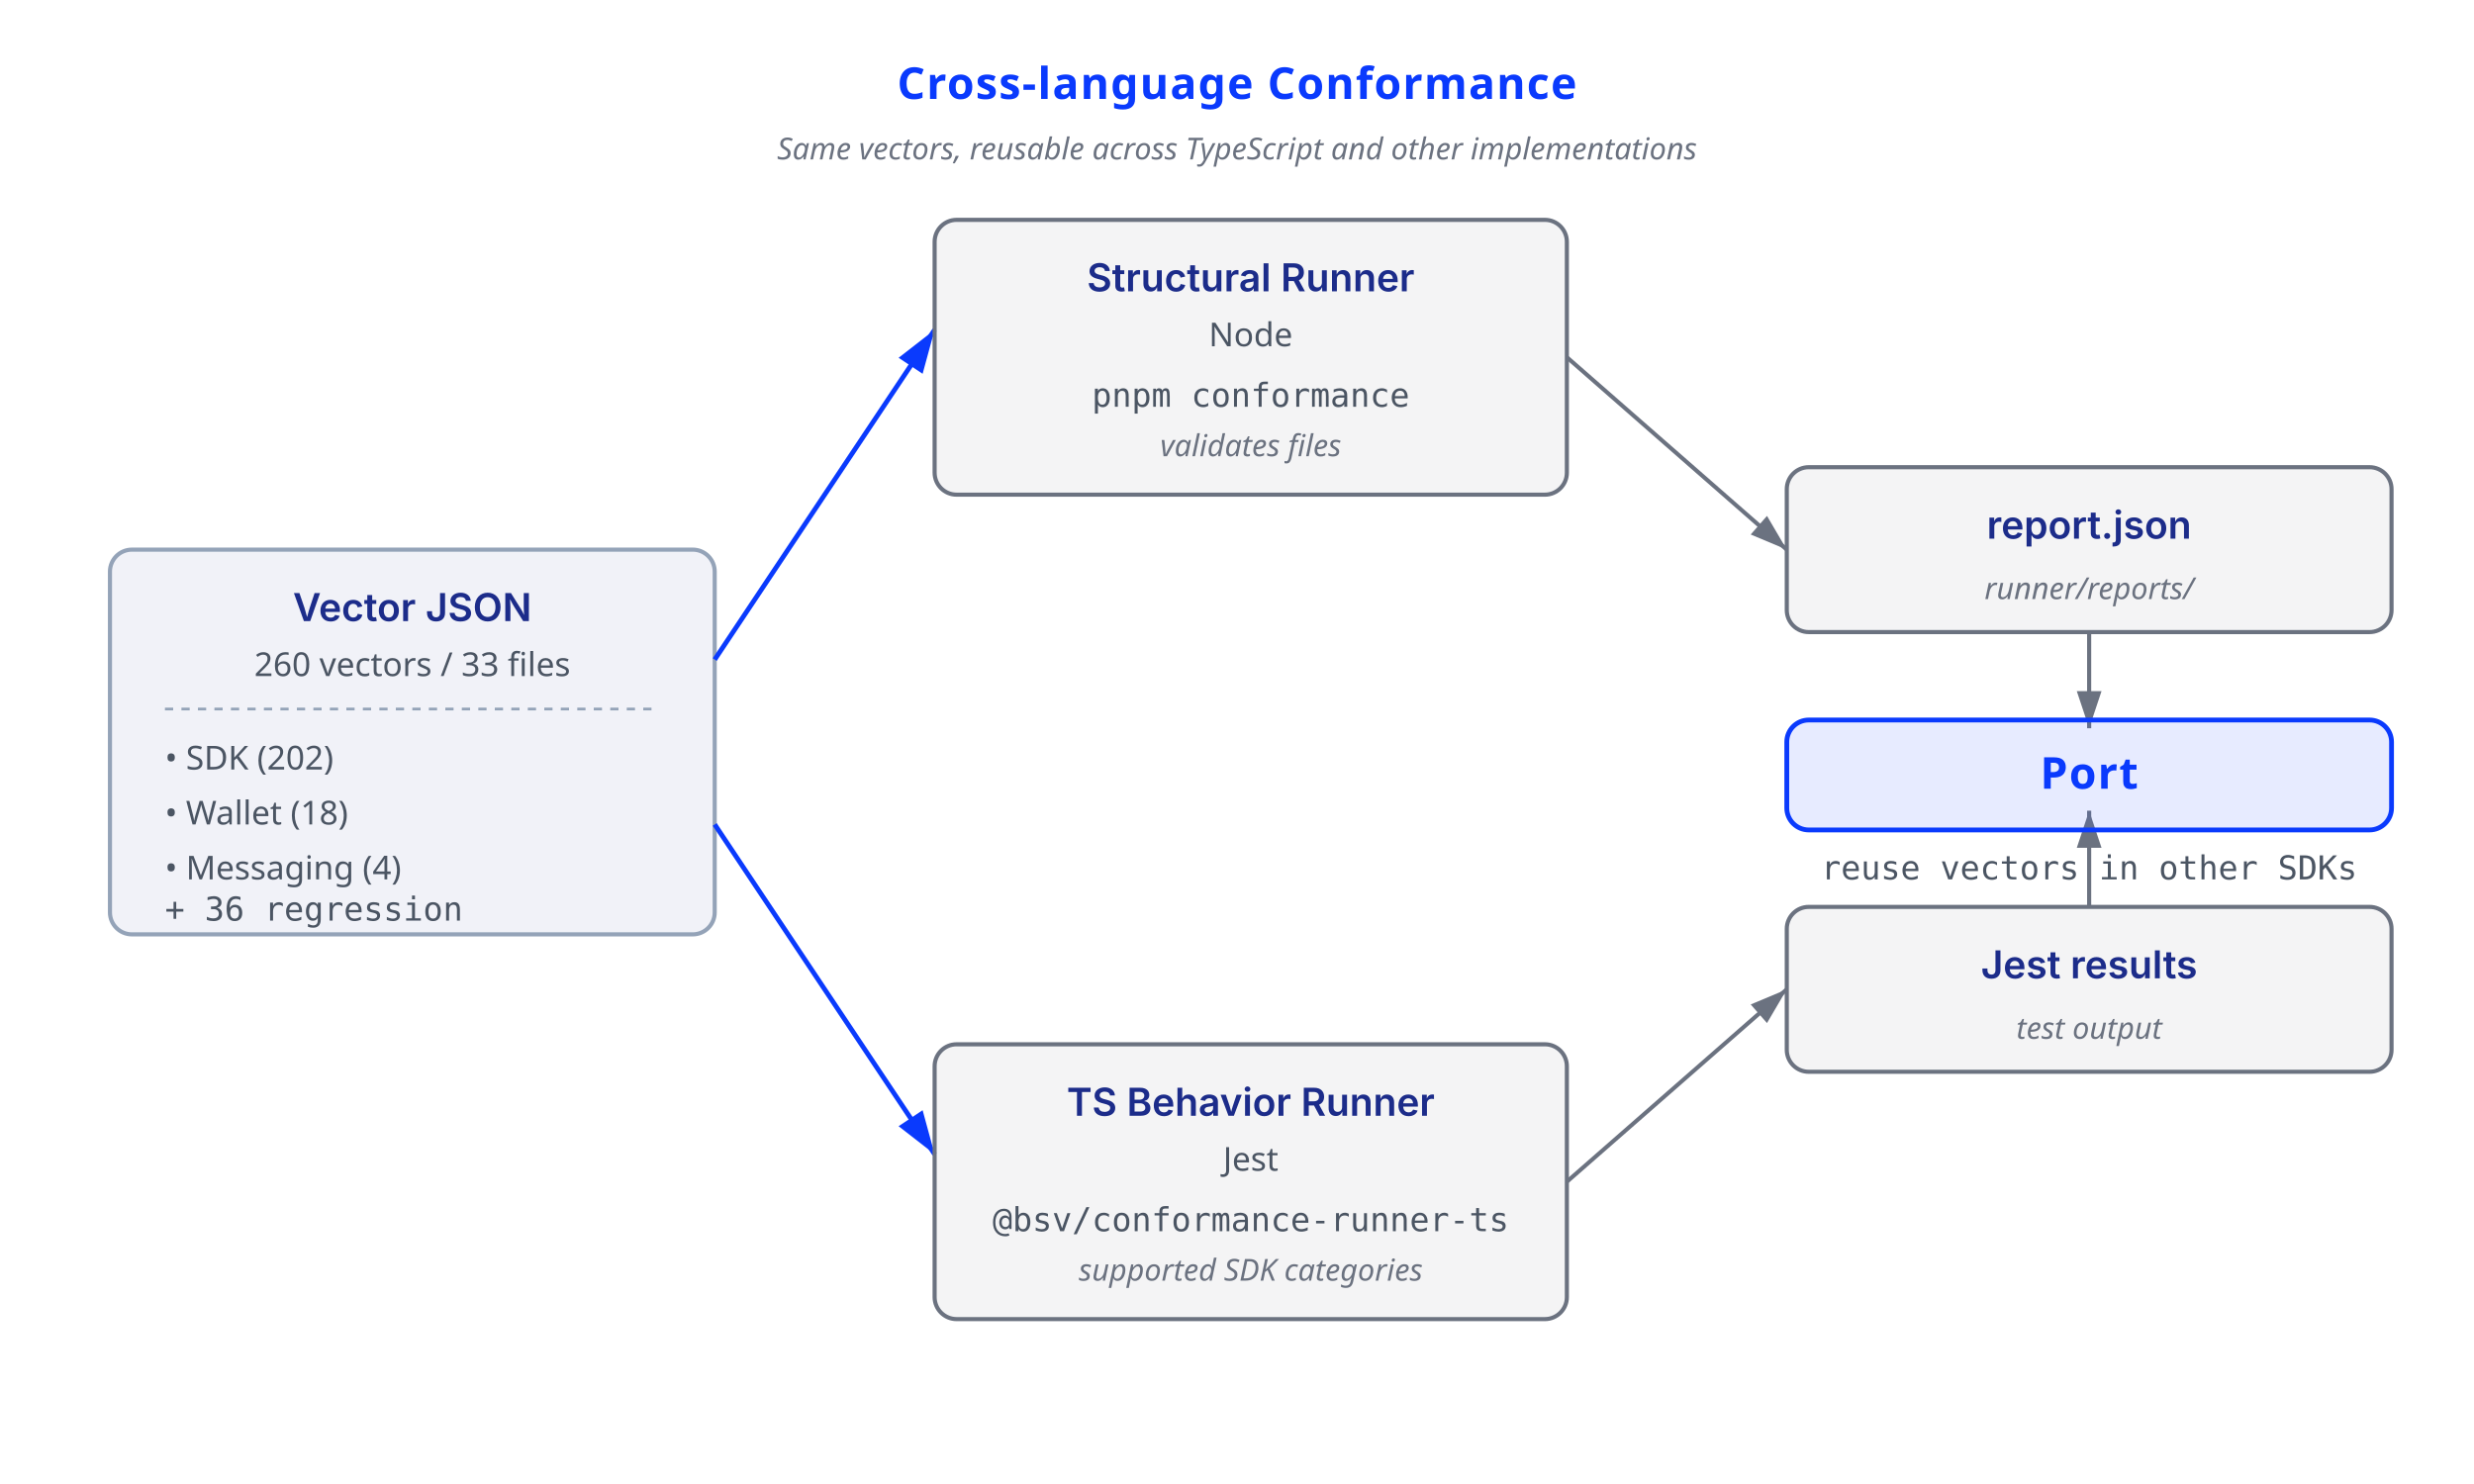
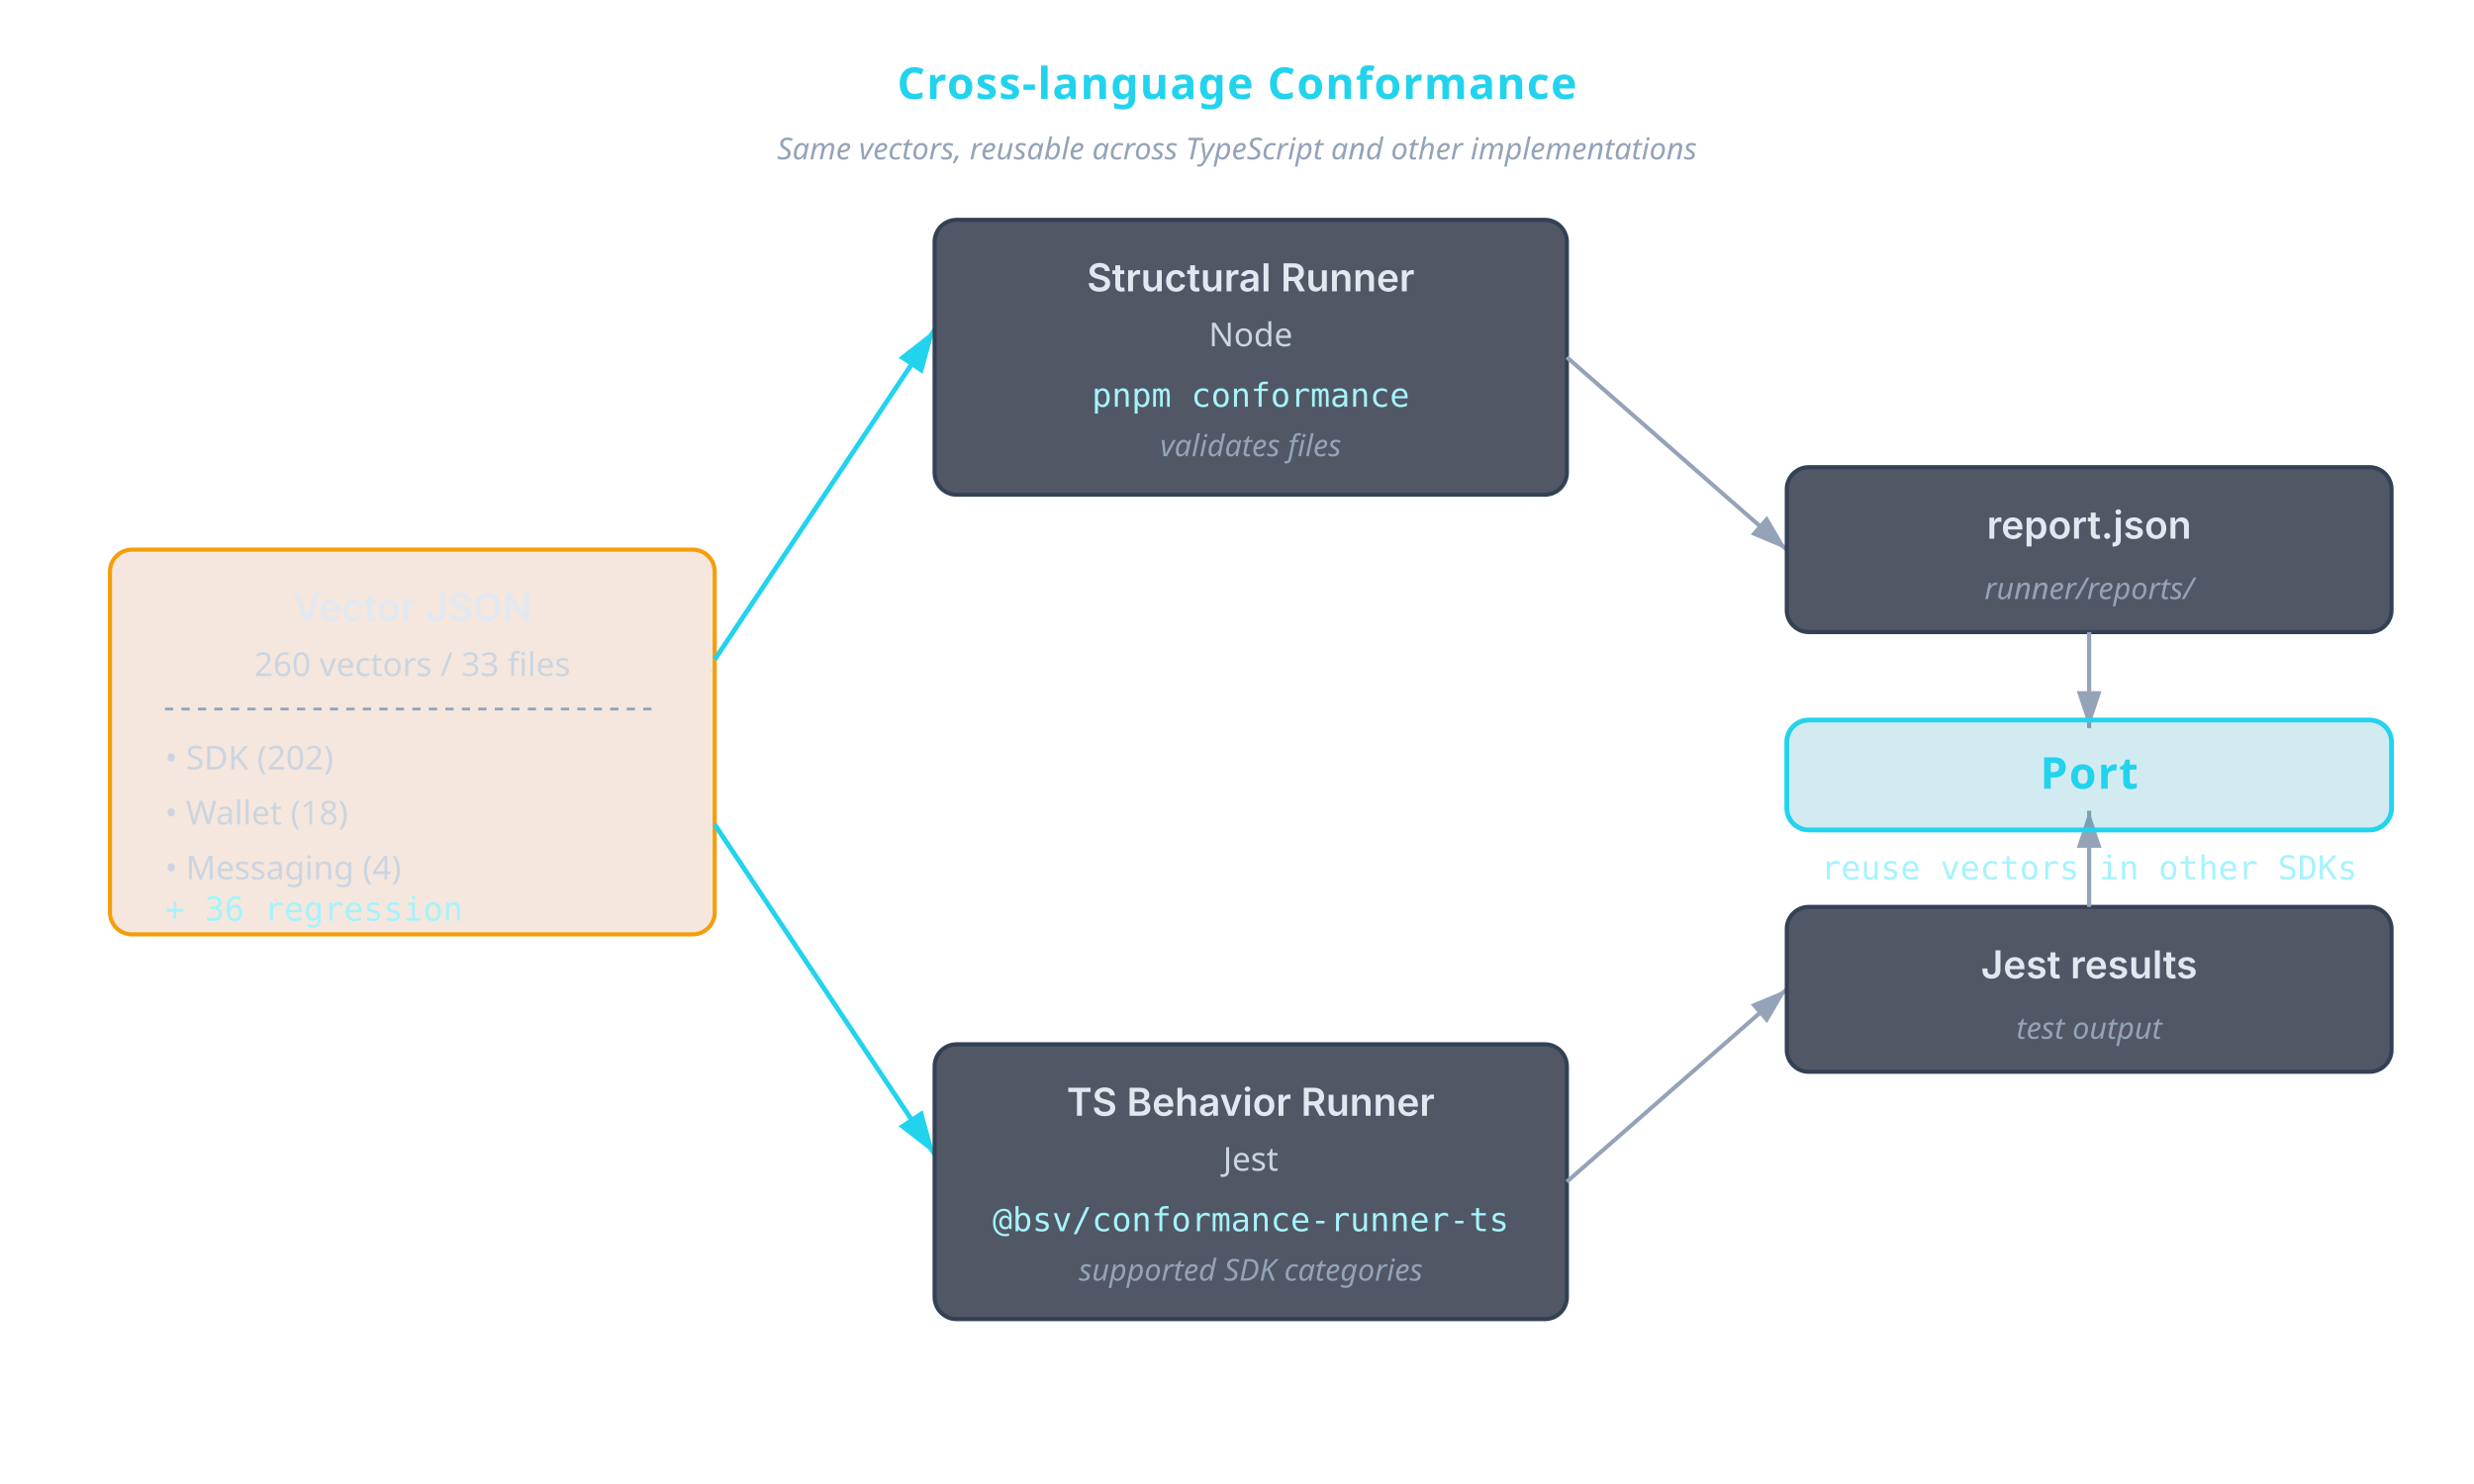
<svg xmlns="http://www.w3.org/2000/svg" viewBox="0 0 900 540" role="img" aria-labelledby="title desc">
  <style>
-     .box { fill: rgba(120,120,130,0.08); stroke: #6B7280; stroke-width: 1.5; }
-     .box-accent { fill: rgba(58,85,255,0.12); stroke: #0a3afd; stroke-width: 1.75; }
-     .box-amber { fill: rgba(28,44,138,0.06); stroke: #94a3b8; stroke-width: 1.5; }
-     .arrow { stroke: #6B7280; stroke-width: 1.5; fill: none; marker-end: url(#arrow); }
-     .arrow-orange { stroke: #0a3afd; stroke-width: 1.75; fill: none; marker-end: url(#arrow-orange); }
-     .title { font: 600 14px ui-sans-serif, system-ui, -apple-system, sans-serif; fill: #1c2c8a; }
-     .label { font: 12px ui-sans-serif, system-ui, sans-serif; fill: #4B5563; }
-     .label-mono { font: 12px ui-monospace, "SF Mono", Menlo, monospace; fill: #4B5563; }
-     .heading { font: 700 16px ui-sans-serif, system-ui, sans-serif; fill: #0a3afd; letter-spacing: 0.5px; }
-     .caption { font: italic 11px ui-sans-serif, system-ui, sans-serif; fill: #6B7280; }
+     .box { fill: rgba(15, 23, 42, 0.72); stroke: #334155; stroke-width: 1.5; }
+     .box-accent { fill: rgba(8, 145, 178, 0.18); stroke: #22d3ee; stroke-width: 1.75; }
+     .box-amber { fill: rgba(180, 83, 9, 0.14); stroke: #f59e0b; stroke-width: 1.5; }
+     .arrow { stroke: #94a3b8; stroke-width: 1.5; fill: none; marker-end: url(#arrow); }
+     .arrow-orange { stroke: #22d3ee; stroke-width: 1.75; fill: none; marker-end: url(#arrow-orange); }
+     .title { font: 600 14px ui-sans-serif, system-ui, -apple-system, sans-serif; fill: #e2e8f0; }
+     .label { font: 12px ui-sans-serif, system-ui, sans-serif; fill: #cbd5e1; }
+     .label-mono { font: 12px ui-monospace, "SF Mono", Menlo, monospace; fill: #a5f3fc; }
+     .heading { font: 700 16px ui-sans-serif, system-ui, sans-serif; fill: #22d3ee; letter-spacing: 0.5px; }
+     .caption { font: italic 11px ui-sans-serif, system-ui, sans-serif; fill: #94a3b8; }
  </style>
  <defs>
    <marker id="arrow" markerWidth="10" markerHeight="10" refX="9" refY="3" orient="auto">
-       <path d="M0,0 L0,6 L9,3 z" fill="#6B7280" />
+       <path d="M0,0 L0,6 L9,3 z" fill="#94a3b8" />
    </marker>
    <marker id="arrow-orange" markerWidth="10" markerHeight="10" refX="9" refY="3" orient="auto">
-       <path d="M0,0 L0,6 L9,3 z" fill="#0a3afd" />
+       <path d="M0,0 L0,6 L9,3 z" fill="#22d3ee" />
    </marker>
  </defs>
  <rect x="40" y="200" width="220" height="140" rx="8" class="box-amber" />
  <text x="150" y="226" text-anchor="middle" class="title">Vector JSON</text>
  <text x="150" y="246" text-anchor="middle" class="label">260 vectors / 33 files</text>
  <line x1="60" y1="258" x2="240" y2="258" stroke="#94a3b8" stroke-width="1" stroke-dasharray="3,3" />
  <text x="60" y="280" class="label">• SDK (202)</text>
  <text x="60" y="300" class="label">• Wallet (18)</text>
  <text x="60" y="320" class="label">• Messaging (4)</text>
  <text x="60" y="335" class="label-mono" font-size="10">+ 36 regression</text>
  <line x1="260" y1="240" x2="340" y2="120" class="arrow-orange" />
  <line x1="260" y1="300" x2="340" y2="420" class="arrow-orange" />
  <rect x="340" y="80" width="230" height="100" rx="8" class="box" />
  <text x="455" y="106" text-anchor="middle" class="title">Structural Runner</text>
  <text x="455" y="126" text-anchor="middle" class="label">Node</text>
  <text x="455" y="148" text-anchor="middle" class="label-mono">pnpm conformance</text>
  <text x="455" y="166" text-anchor="middle" class="caption">validates files</text>
  <rect x="340" y="380" width="230" height="100" rx="8" class="box" />
  <text x="455" y="406" text-anchor="middle" class="title">TS Behavior Runner</text>
  <text x="455" y="426" text-anchor="middle" class="label">Jest</text>
  <text x="455" y="448" text-anchor="middle" class="label-mono">@bsv/conformance-runner-ts</text>
  <text x="455" y="466" text-anchor="middle" class="caption">supported SDK categories</text>
  <line x1="570" y1="130" x2="650" y2="200" class="arrow" />
  <line x1="570" y1="430" x2="650" y2="360" class="arrow" />
  <rect x="650" y="170" width="220" height="60" rx="8" class="box" />
  <text x="760" y="196" text-anchor="middle" class="title">report.json</text>
  <text x="760" y="218" text-anchor="middle" class="caption">runner/reports/</text>
  <rect x="650" y="330" width="220" height="60" rx="8" class="box" />
  <text x="760" y="356" text-anchor="middle" class="title">Jest results</text>
  <text x="760" y="378" text-anchor="middle" class="caption">test output</text>
  <line x1="760" y1="230" x2="760" y2="265" class="arrow" />
  <line x1="760" y1="330" x2="760" y2="295" class="arrow" />
  <rect x="650" y="262" width="220" height="40" rx="8" class="box-accent" />
  <text x="760" y="287" text-anchor="middle" class="heading">Port</text>
  <text x="760" y="320" text-anchor="middle" class="label-mono" font-size="10">reuse vectors in other SDKs</text>
  <text x="450" y="36" text-anchor="middle" class="heading">Cross-language Conformance</text>
  <text x="450" y="58" text-anchor="middle" class="caption">Same vectors, reusable across TypeScript and other implementations</text>
</svg>
